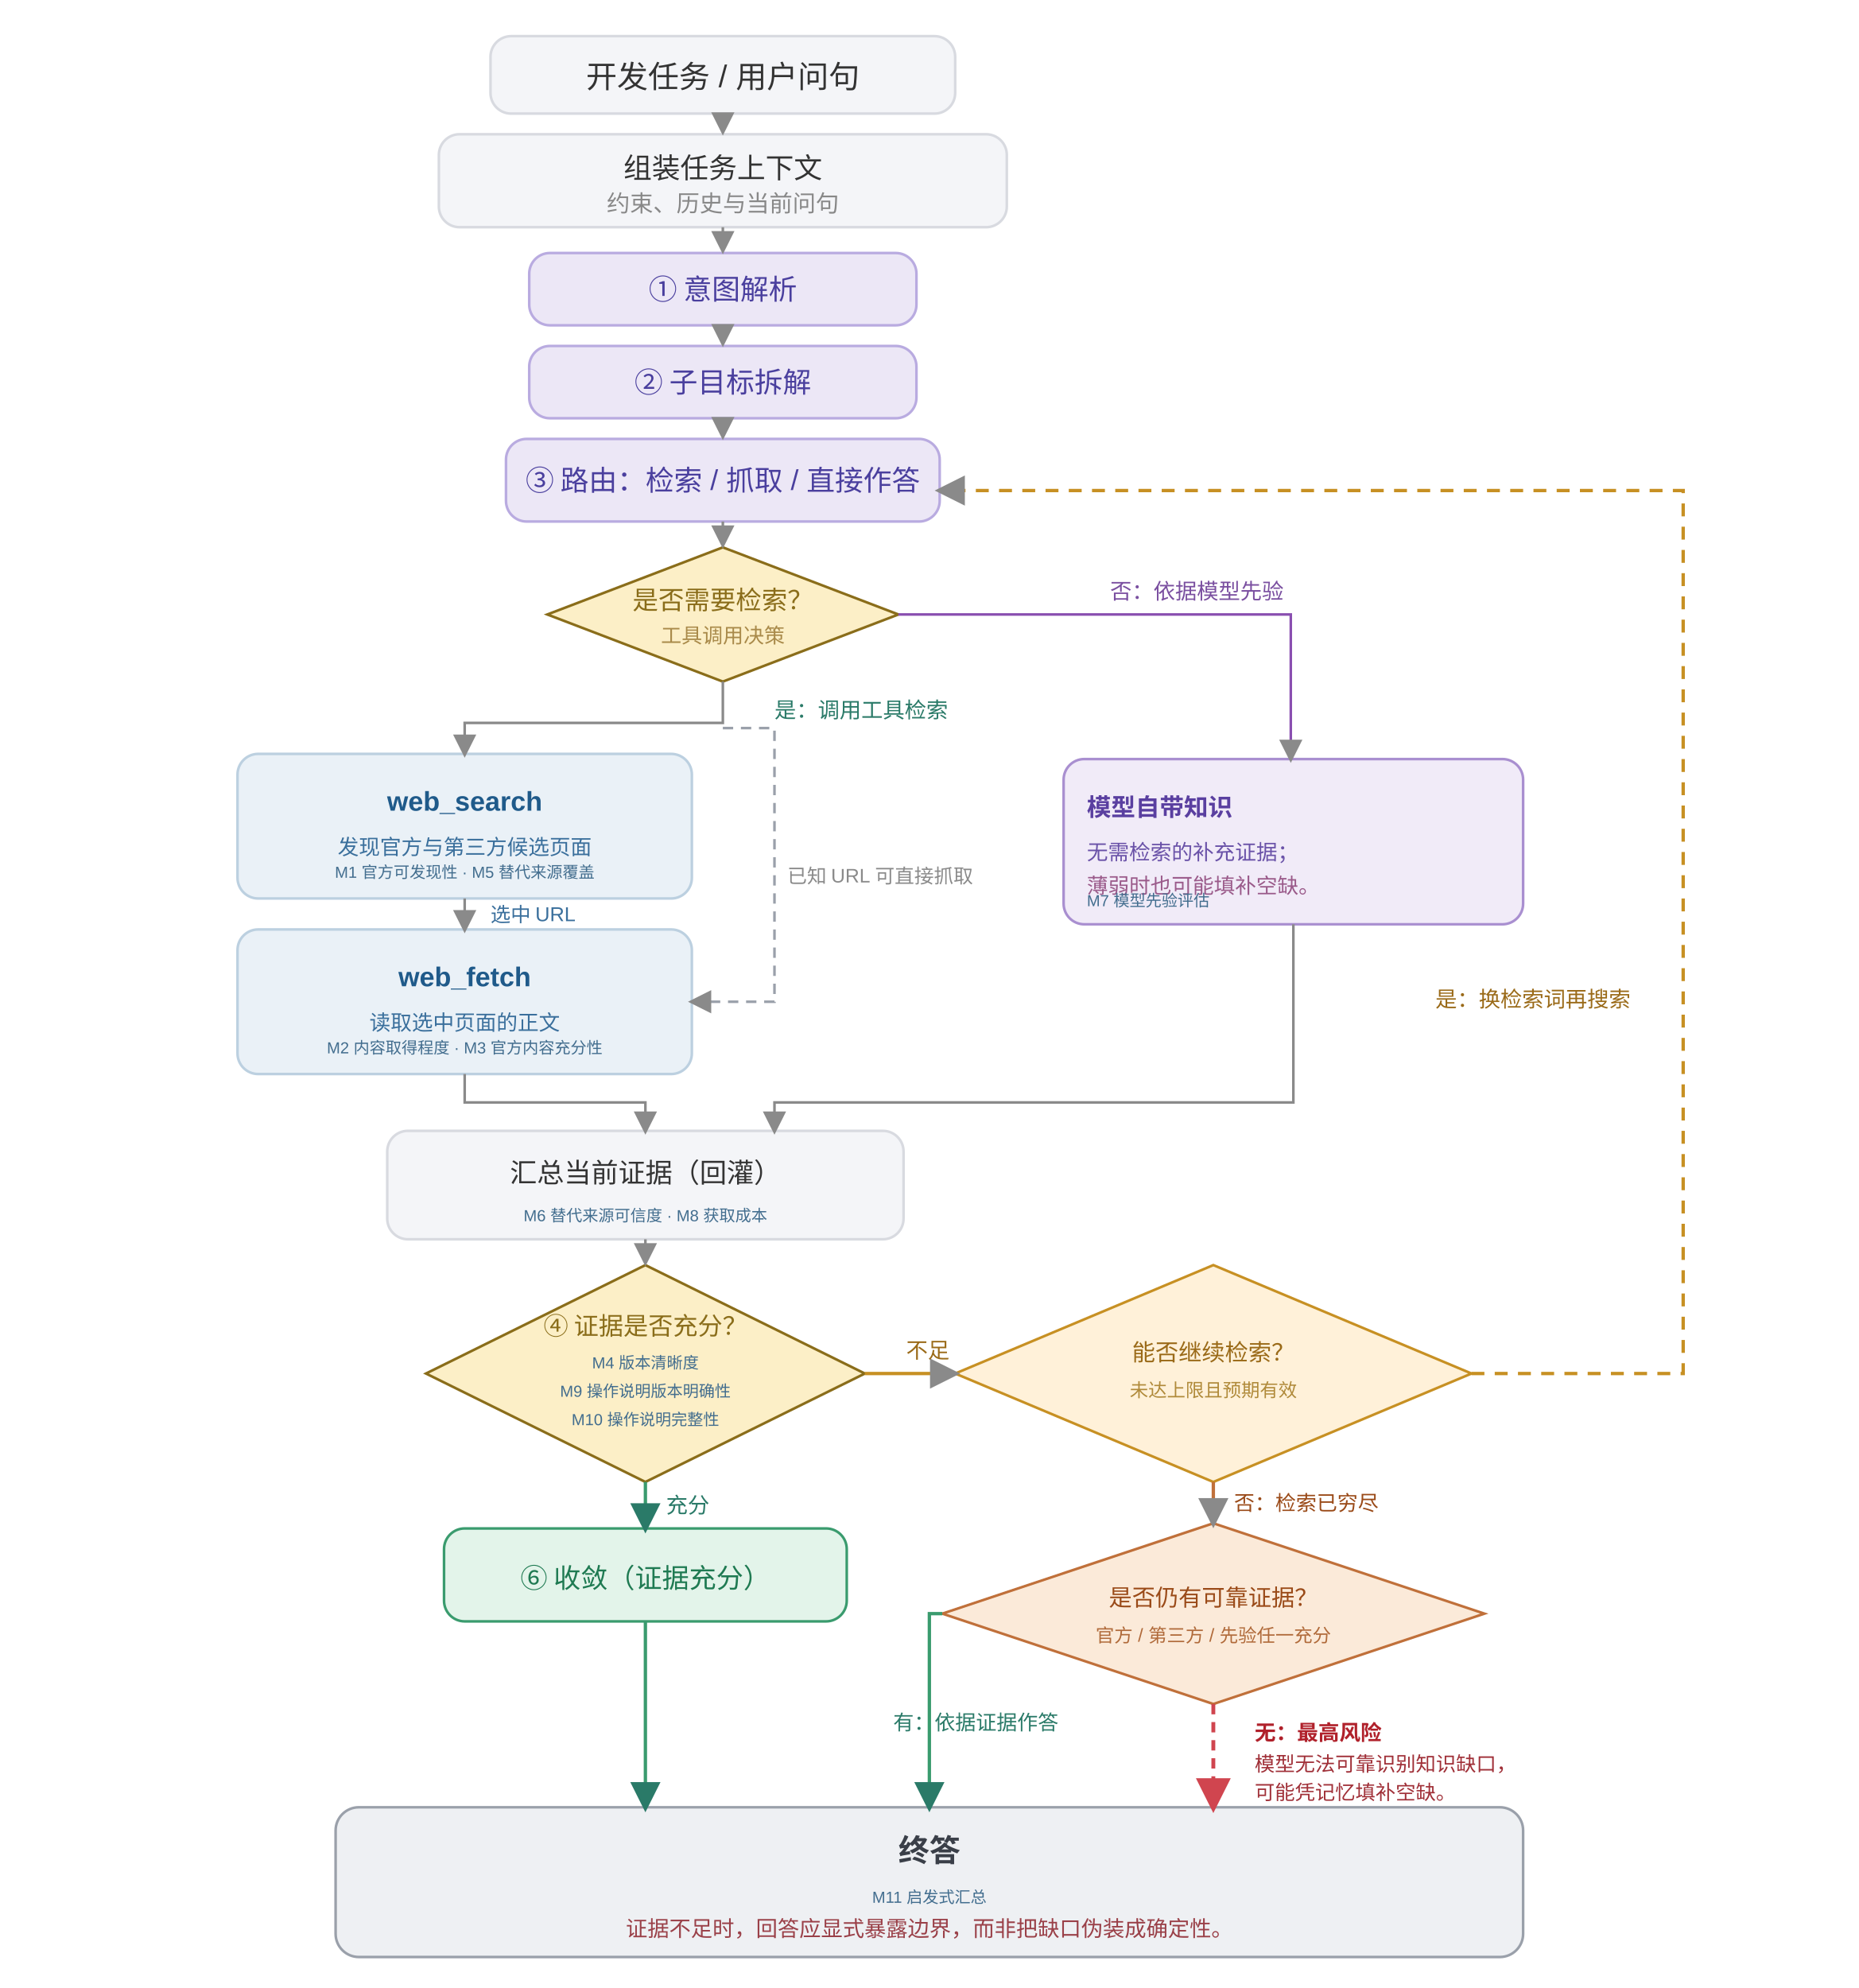
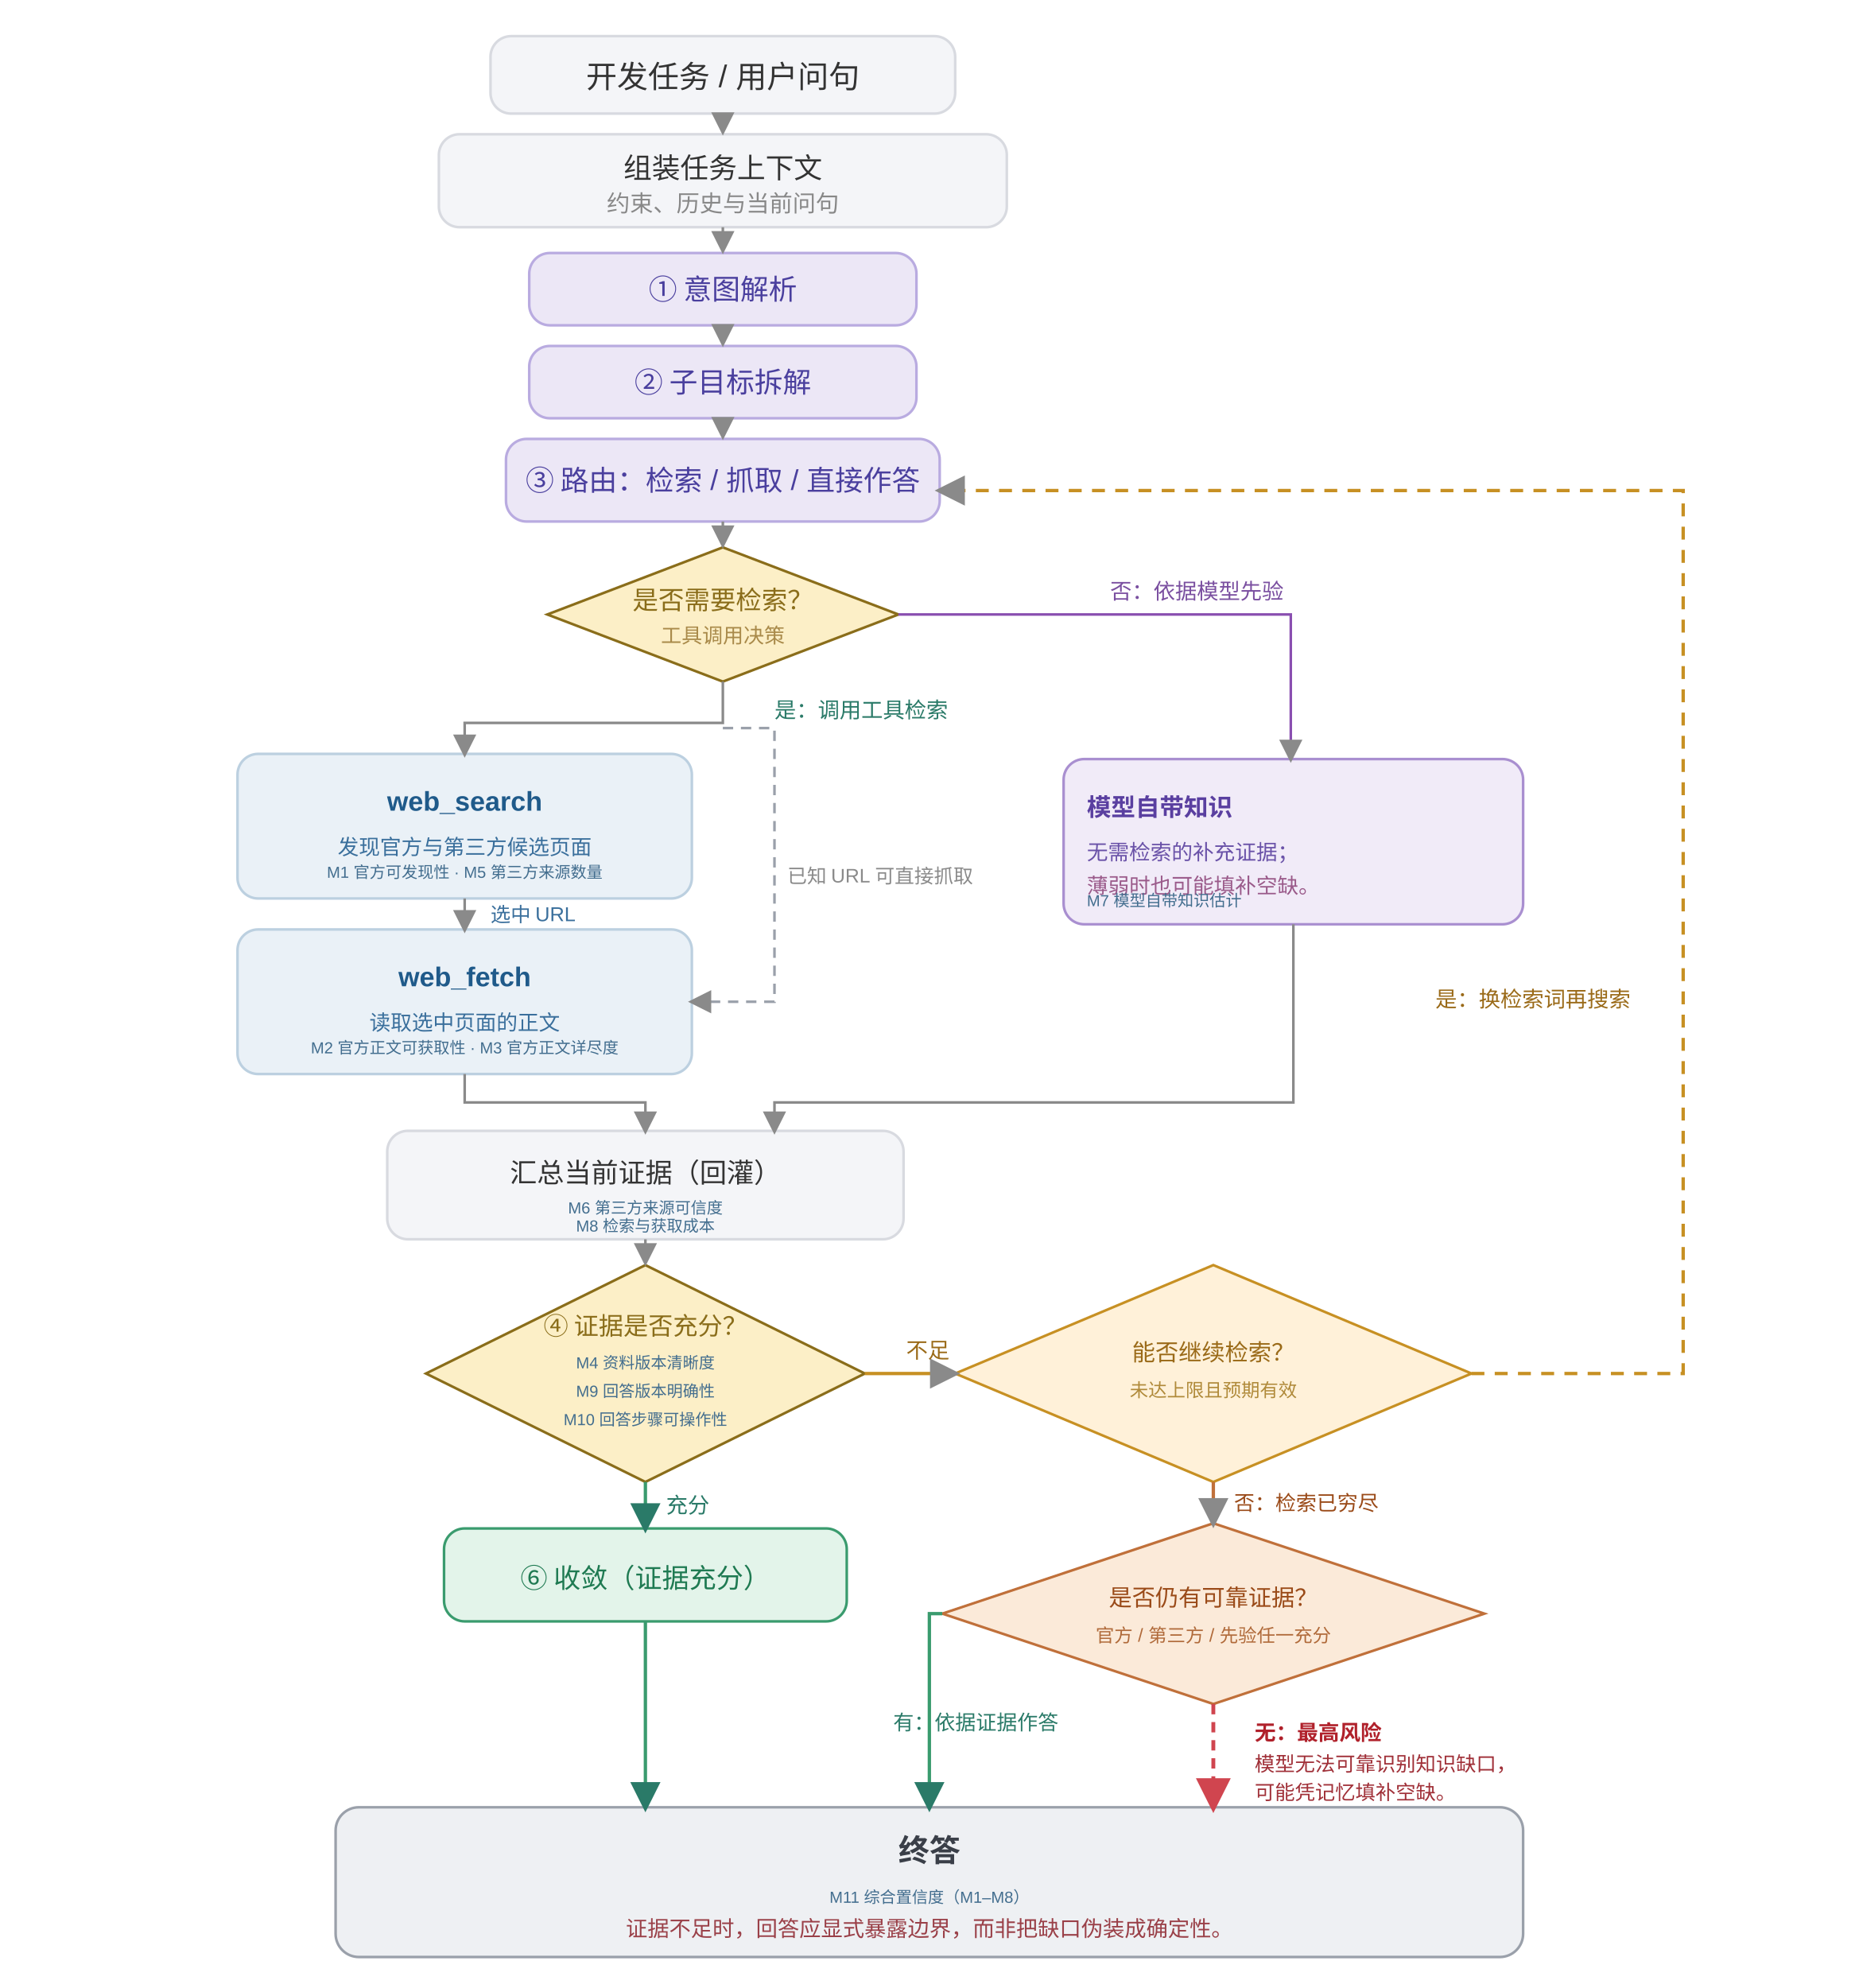
<svg xmlns="http://www.w3.org/2000/svg" viewBox="0 0 720 770" role="img" aria-label="Agent 面向技术知识生态形成答案的证据循环">
  <defs>
    <marker id="arrow" markerWidth="9" markerHeight="9" refX="7.5" refY="4.5" orient="auto">
      <path d="M0,0 L9,4.5 L0,9 z" fill="#8a8a8a" />
    </marker>
    <marker id="green-arrow" markerWidth="9" markerHeight="9" refX="7.5" refY="4.5" orient="auto">
      <path d="M0,0 L9,4.5 L0,9 z" fill="#2a7a68" />
    </marker>
    <marker id="red-arrow" markerWidth="9" markerHeight="9" refX="7.5" refY="4.5" orient="auto">
      <path d="M0,0 L9,4.5 L0,9 z" fill="#D0454F" />
    </marker>
  </defs>
  <g font-family="Arial, 'Noto Sans CJK SC', sans-serif">
    <rect x="190" y="14" width="180" height="30" rx="8" fill="#f4f5f8" stroke="#d8dae0" />
    <text x="280" y="34" text-anchor="middle" font-size="12" fill="#333">开发任务 / 用户问句</text>
    <rect x="170" y="52" width="220" height="36" rx="8" fill="#f4f5f8" stroke="#d8dae0" />
    <text x="280" y="69" text-anchor="middle" font-size="11" fill="#333">组装任务上下文</text>
    <text x="280" y="82" text-anchor="middle" font-size="9" fill="#888">约束、历史与当前问句</text>
    <rect x="205" y="98" width="150" height="28" rx="8" fill="#ECE7F6" stroke="#b9abe0" />
    <text x="280" y="116" text-anchor="middle" font-size="11" fill="#4a3f9e">① 意图解析</text>
    <rect x="205" y="134" width="150" height="28" rx="8" fill="#ECE7F6" stroke="#b9abe0" />
    <text x="280" y="152" text-anchor="middle" font-size="11" fill="#4a3f9e">② 子目标拆解</text>
    <rect x="196" y="170" width="168" height="32" rx="8" fill="#ECE7F6" stroke="#b9abe0" />
    <text x="280" y="190" text-anchor="middle" font-size="11" fill="#4a3f9e">③ 路由：检索 / 抓取 / 直接作答</text>
    <polygon points="280,212 348,238 280,264 212,238" fill="#FCEFC7" stroke="#8a6d1a" />
    <text x="280" y="236" text-anchor="middle" font-size="10" fill="#8a6d1a">是否需要检索？</text>
    <text x="280" y="249" text-anchor="middle" font-size="8" fill="#a98a4a">工具调用决策</text>
    <rect x="92" y="292" width="176" height="56" rx="8" fill="#eaf1f7" stroke="#bcd0e0" />
    <text x="180" y="314" text-anchor="middle" font-size="10.5" font-weight="700" fill="#1f5a8a">web_search</text>
    <text x="180" y="331" text-anchor="middle" font-size="8.2" fill="#3a6f9c">发现官方与第三方候选页面</text>
-     <text x="180" y="340" text-anchor="middle" font-size="6.2" fill="#426d8e">M1 官方可发现性 · M5 替代来源覆盖</text>
+     <text x="180" y="340" text-anchor="middle" font-size="6.2" fill="#426d8e">M1 官方可发现性 · M5 第三方来源数量</text>
    <rect x="92" y="360" width="176" height="56" rx="8" fill="#eaf1f7" stroke="#bcd0e0" />
    <text x="180" y="382" text-anchor="middle" font-size="10.5" font-weight="700" fill="#1f5a8a">web_fetch</text>
    <text x="180" y="399" text-anchor="middle" font-size="8.2" fill="#3a6f9c">读取选中页面的正文</text>
-     <text x="180" y="408" text-anchor="middle" font-size="6.2" fill="#426d8e">M2 内容取得程度 · M3 官方内容充分性</text>
+     <text x="180" y="408" text-anchor="middle" font-size="6.2" fill="#426d8e">M2 官方正文可获取性 · M3 官方正文详尽度</text>
    <rect x="412" y="294" width="178" height="64" rx="8" fill="#F1EBF8" stroke="#a98fd0" />
    <text x="421" y="316" font-size="9.4" font-weight="700" fill="#5a3fa0">模型自带知识</text>
    <text x="421" y="333" font-size="8.2" fill="#6a52a8">无需检索的补充证据；</text>
    <text x="421" y="346" font-size="8.2" fill="#9a5a8a">薄弱时也可能填补空缺。</text>
-     <text x="421" y="351" font-size="6.2" fill="#426d8e">M7 模型先验评估</text>
+     <text x="421" y="351" font-size="6.2" fill="#426d8e">M7 模型自带知识估计</text>
    <rect x="150" y="438" width="200" height="42" rx="8" fill="#f4f5f8" stroke="#d8dae0" />
    <text x="250" y="458" text-anchor="middle" font-size="10.5" fill="#333">汇总当前证据（回灌）</text>
-     <text x="250" y="473" text-anchor="middle" font-size="6.2" fill="#426d8e">M6 替代来源可信度 · M8 获取成本</text>
+     <text x="250" y="470" text-anchor="middle" font-size="6.2" fill="#426d8e">M6 第三方来源可信度</text>
+     <text x="250" y="477" text-anchor="middle" font-size="6.2" fill="#426d8e">M8 检索与获取成本</text>
    <polygon points="250,490 335,532 250,574 165,532" fill="#FCEFC7" stroke="#8a6d1a" />
    <text x="250" y="517" text-anchor="middle" font-size="9.6" fill="#8a6d1a">④ 证据是否充分？</text>
-     <text x="250" y="530" text-anchor="middle" font-size="6.2" fill="#426d8e">M4 版本清晰度</text>
-     <text x="250" y="541" text-anchor="middle" font-size="6.2" fill="#426d8e">M9 操作说明版本明确性</text>
-     <text x="250" y="552" text-anchor="middle" font-size="6.2" fill="#426d8e">M10 操作说明完整性</text>
+     <text x="250" y="530" text-anchor="middle" font-size="6.2" fill="#426d8e">M4 资料版本清晰度</text>
+     <text x="250" y="541" text-anchor="middle" font-size="6.2" fill="#426d8e">M9 回答版本明确性</text>
+     <text x="250" y="552" text-anchor="middle" font-size="6.2" fill="#426d8e">M10 回答步骤可操作性</text>
    <rect x="172" y="592" width="156" height="36" rx="8" fill="#E3F4EA" stroke="#3a9b6e" />
    <text x="250" y="615" text-anchor="middle" font-size="10.5" fill="#1f7a52">⑥ 收敛（证据充分）</text>
    <polygon points="470,490 570,532 470,574 370,532" fill="#FFF1D9" stroke="#c79023" />
    <text x="470" y="527" text-anchor="middle" font-size="9" fill="#9a6a18">能否继续检索？</text>
    <text x="470" y="541" text-anchor="middle" font-size="7.2" fill="#b08a3a">未达上限且预期有效</text>
    <polygon points="470,590 575,625 470,660 365,625" fill="#FBEAD9" stroke="#c0703a" />
    <text x="470" y="622" text-anchor="middle" font-size="9" fill="#9a4a18">是否仍有可靠证据？</text>
    <text x="470" y="636" text-anchor="middle" font-size="7.2" fill="#b06a3a">官方 / 第三方 / 先验任一充分</text>
    <rect x="130" y="700" width="460" height="58" rx="9" fill="#eef0f3" stroke="#9aa0aa" />
    <text x="360" y="721" text-anchor="middle" font-size="12" font-weight="700" fill="#3a3f48">终答</text>
-     <text x="360" y="737" text-anchor="middle" font-size="6.2" fill="#426d8e">M11 启发式汇总</text>
+     <text x="360" y="737" text-anchor="middle" font-size="6.2" fill="#426d8e">M11 综合置信度（M1–M8）</text>
    <text x="360" y="750" text-anchor="middle" font-size="8.4" fill="#9a4048">证据不足时，回答应显式暴露边界，而非把缺口伪装成确定性。</text>
    <g fill="none" stroke="#8a8a8a" marker-end="url(#arrow)">
      <path d="M280,44 V51" />
      <path d="M280,88 V97" />
      <path d="M280,126 V133" />
      <path d="M280,162 V169" />
      <path d="M280,202 V211" />
      <path d="M280,264 V280 H180 V292" />
      <path d="M180,348 V360" />
      <path d="M180,416 V427 H250 V438" />
      <path d="M501,358 V427 H300 V438" />
      <path d="M250,480 V489" />
    </g>
    <path d="M348,238 H500 V294" fill="none" stroke="#8a4fb0" marker-end="url(#arrow)" />
    <text x="430" y="232" font-size="8.4" fill="#7a4fa0">否：依据模型先验</text>
    <text x="300" y="278" font-size="8.4" fill="#2a7a68">是：调用工具检索</text>
    <text x="190" y="357" font-size="7.8" fill="#3a6f9c">选中 URL</text>
    <path d="M250,574 V592" fill="none" stroke="#3a9b6e" stroke-width="1.3" marker-end="url(#green-arrow)" />
    <text x="258" y="586" font-size="8.4" fill="#2a7a68">充分</text>
    <path d="M250,628 V700" fill="none" stroke="#3a9b6e" stroke-width="1.3" marker-end="url(#green-arrow)" />
    <path d="M335,532 H370" fill="none" stroke="#c79023" stroke-width="1.3" marker-end="url(#arrow)" />
    <text x="351" y="526" font-size="8.4" fill="#9a6a18">不足</text>
    <path d="M570,532 H652 V190 H364" fill="none" stroke="#c79023" stroke-width="1.3" stroke-dasharray="5,4" marker-end="url(#arrow)" />
    <text x="556" y="390" font-size="8.4" fill="#9a6a18">是：换检索词再搜索</text>
    <path d="M470,574 V590" fill="none" stroke="#c0703a" stroke-width="1.3" marker-end="url(#arrow)" />
    <text x="478" y="585" font-size="8" fill="#9a4a18">否：检索已穷尽</text>
    <path d="M365,625 H360 V700" fill="none" stroke="#3a9b6e" stroke-width="1.3" marker-end="url(#green-arrow)" />
    <text x="346" y="670" font-size="8" fill="#2a7a68">有：依据证据作答</text>
    <path d="M470,660 V700" fill="none" stroke="#D0454F" stroke-width="1.5" stroke-dasharray="4,3" marker-end="url(#red-arrow)" />
    <text x="486" y="674" font-size="8.2" font-weight="700" fill="#B0212B">无：最高风险</text>
    <text x="486" y="686" font-size="7.8" fill="#A03038">模型无法可靠识别知识缺口，</text>
    <text x="486" y="697" font-size="7.8" fill="#A03038">可能凭记忆填补空缺。</text>
    <path d="M280,282 H300 V388 H268" fill="none" stroke="#9aa0aa" stroke-width="1" stroke-dasharray="4,3" marker-end="url(#arrow)" />
    <text x="305" y="342" font-size="7.6" fill="#8a8a8a">已知 URL 可直接抓取</text>
  </g>
</svg>
